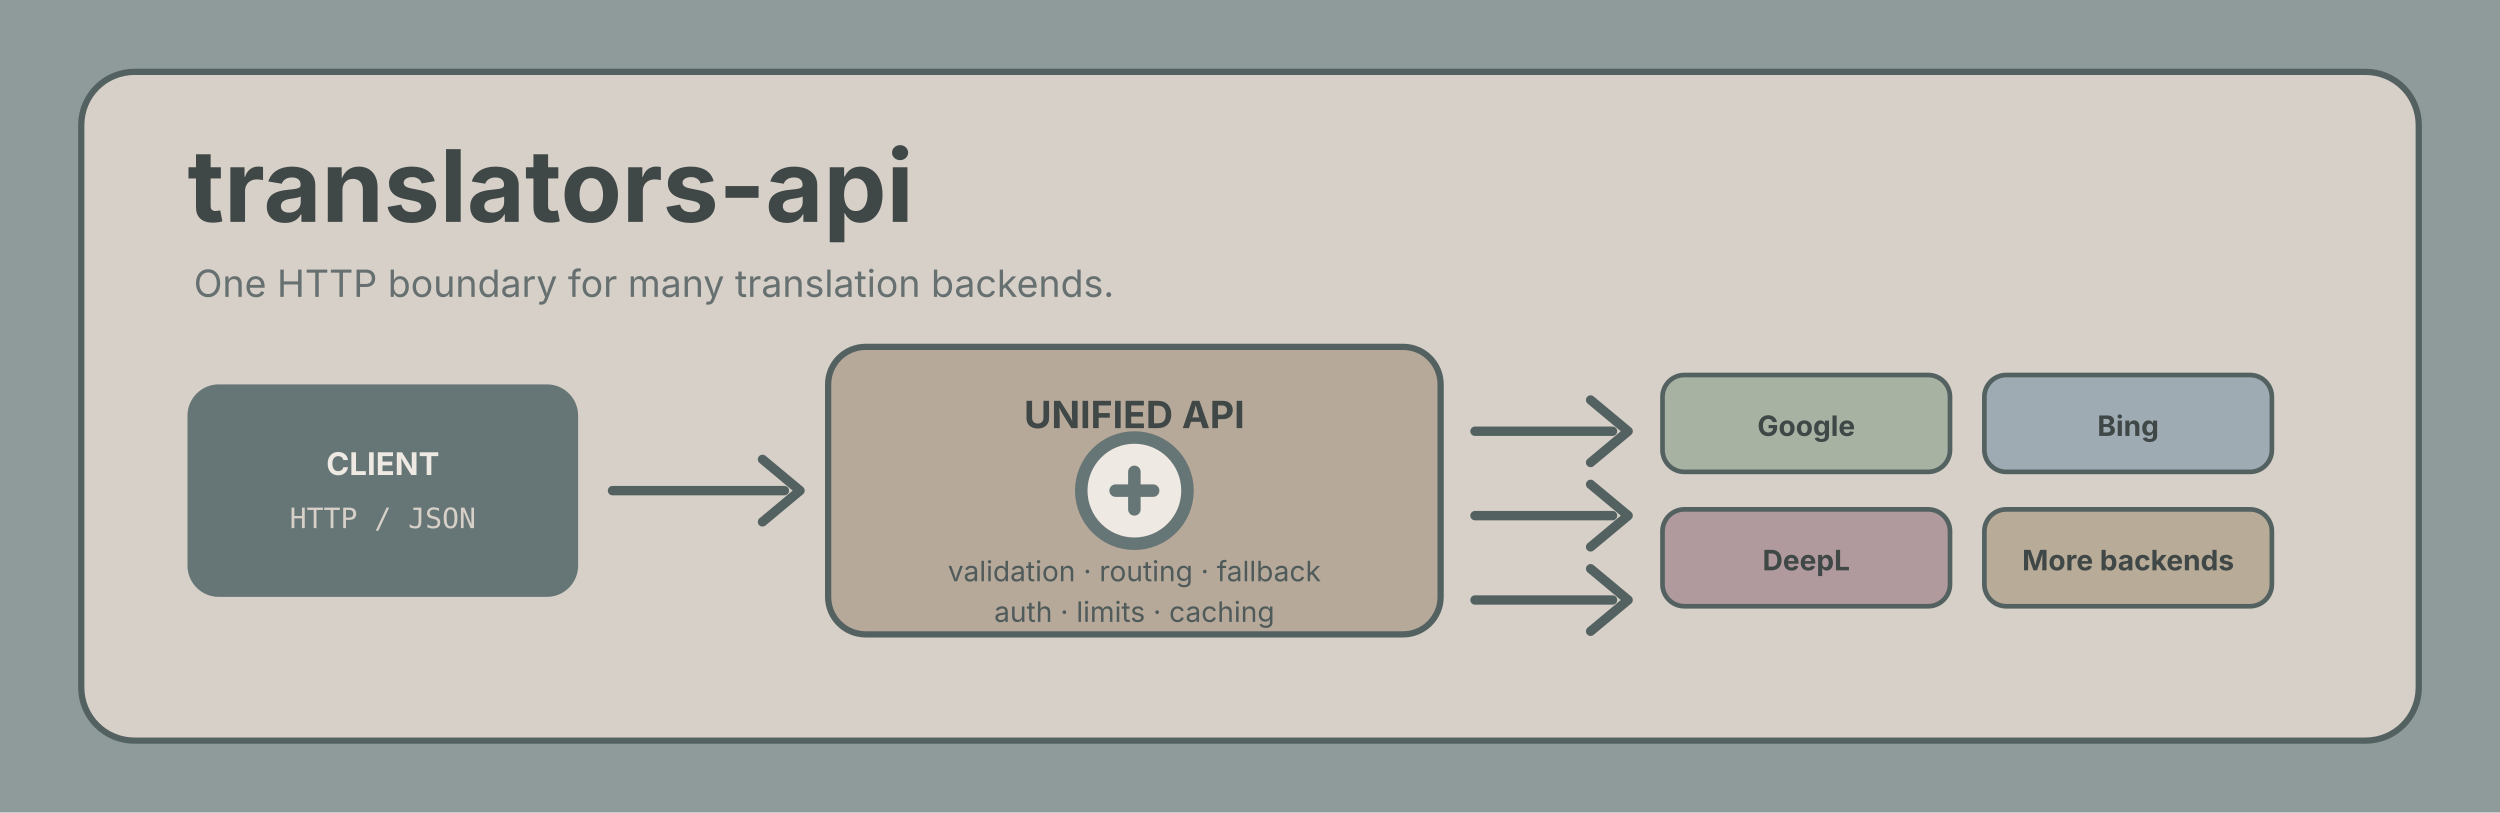
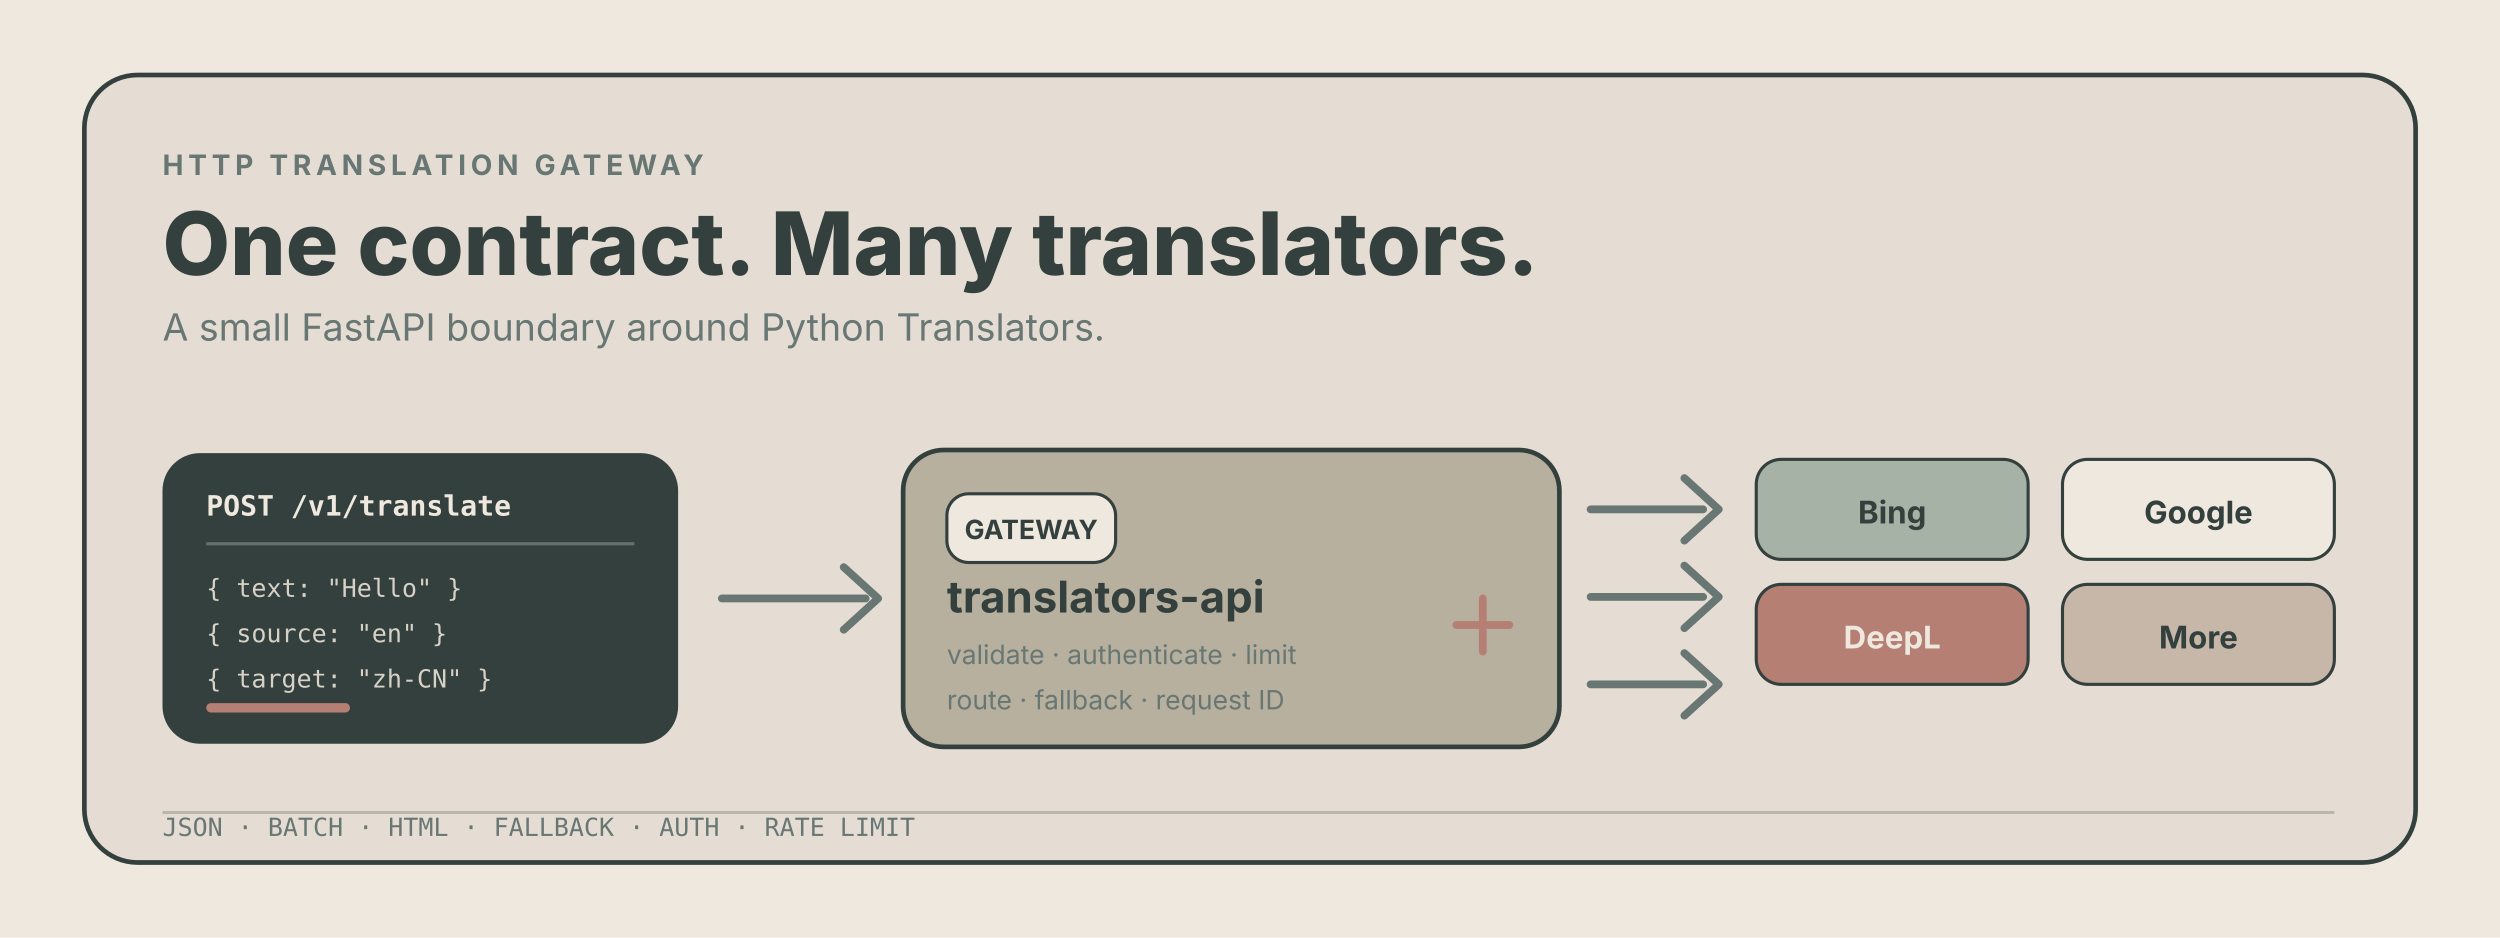
- <svg xmlns="http://www.w3.org/2000/svg" viewBox="0 0 1600 520" role="img" aria-labelledby="title desc">
-   <rect width="1600" height="520" fill="#8f9b9b" />
-   <rect x="52" y="46" width="1496" height="428" rx="34" fill="#d7d0c8" stroke="#536161" stroke-width="4" />
-   <text x="120" y="142" font-family="Inter,Segoe UI,sans-serif" font-size="64" font-weight="700" fill="#3f4747">translators-api</text>
-   <text x="124" y="190" font-family="Inter,Segoe UI,sans-serif" font-size="24" fill="#667070">One HTTP boundary for many translation backends.</text>
-   <g transform="translate(120 246)">
-     <rect width="250" height="136" rx="20" fill="#667575" />
-     <text x="125" y="58" text-anchor="middle" font-family="Inter,Segoe UI,sans-serif" font-size="20" font-weight="700" fill="#eee9e2">CLIENT</text>
-     <text x="125" y="92" text-anchor="middle" font-family="ui-monospace,monospace" font-size="18" fill="#d7d0c8">HTTP / JSON</text>
+ <svg xmlns="http://www.w3.org/2000/svg" viewBox="0 0 1600 600" role="img" aria-labelledby="title desc">
+   <rect width="1600" height="600" fill="#EEE8DF" />
+   <rect x="54" y="48" width="1492" height="504" rx="34" fill="#E5DDD3" stroke="#33403D" stroke-width="3" />
+   <text x="104" y="112" font-family="Inter,Segoe UI,sans-serif" font-size="18" font-weight="700" letter-spacing="3" fill="#687773">HTTP TRANSLATION GATEWAY</text>
+   <text x="104" y="176" font-family="Inter,Segoe UI,sans-serif" font-size="56" font-weight="760" fill="#33403D">One contract. Many translators.</text>
+   <text x="104" y="218" font-family="Inter,Segoe UI,sans-serif" font-size="24" fill="#687773">A small FastAPI boundary around Python Translators.</text>
+   <g transform="translate(104 290)">
+     <rect width="330" height="186" rx="24" fill="#33403D" />
+     <text x="28" y="40" font-family="ui-monospace,SFMono-Regular,Consolas,monospace" font-size="18" font-weight="700" fill="#EEE8DF">POST /v1/translate</text>
+     <path d="M28 58h274" stroke="#65716E" stroke-width="2" />
+     <text x="28" y="92" font-family="ui-monospace,SFMono-Regular,Consolas,monospace" font-size="16" fill="#D8D1C8">{ text: "Hello" }</text>
+     <text x="28" y="121" font-family="ui-monospace,SFMono-Regular,Consolas,monospace" font-size="16" fill="#D8D1C8">{ source: "en" }</text>
+     <text x="28" y="150" font-family="ui-monospace,SFMono-Regular,Consolas,monospace" font-size="16" fill="#D8D1C8">{ target: "zh-CN" }</text>
+     <rect x="28" y="160" width="92" height="6" rx="3" fill="#B57F74" />
  </g>
-   <path d="M392 314h110" fill="none" stroke="#536161" stroke-width="6" stroke-linecap="round" />
-   <path d="m488 294 24 20-24 20" fill="none" stroke="#536161" stroke-width="6" stroke-linecap="round" stroke-linejoin="round" />
-   <g transform="translate(530 222)">
-     <rect width="392" height="184" rx="24" fill="#b7a99a" stroke="#536161" stroke-width="4" />
-     <circle cx="196" cy="92" r="34" fill="#eee9e2" stroke="#667575" stroke-width="8" />
-     <path d="M184 92h24M196 80v24" stroke="#667575" stroke-width="8" stroke-linecap="round" />
-     <text x="196" y="52" text-anchor="middle" font-family="Inter,Segoe UI,sans-serif" font-size="24" font-weight="700" fill="#3f4747">UNIFIED API</text>
-     <text x="196" y="150" text-anchor="middle" font-family="Inter,Segoe UI,sans-serif" font-size="18" fill="#4f5a5a">validation · routing · fallback</text>
-     <text x="196" y="176" text-anchor="middle" font-family="Inter,Segoe UI,sans-serif" font-size="18" fill="#4f5a5a">auth · limits · caching</text>
+   <path d="M462 383h92" stroke="#687773" stroke-width="5" stroke-linecap="round" />
+   <path d="m540 363 22 20-22 20" fill="none" stroke="#687773" stroke-width="5" stroke-linecap="round" stroke-linejoin="round" />
+   <g transform="translate(578 288)">
+     <rect width="420" height="190" rx="26" fill="#B8B09F" stroke="#33403D" stroke-width="3" />
+     <rect x="28" y="28" width="108" height="44" rx="14" fill="#EEE8DF" stroke="#33403D" stroke-width="2" />
+     <text x="82" y="57" text-anchor="middle" font-family="Inter,Segoe UI,sans-serif" font-size="17" font-weight="700" fill="#33403D">GATEWAY</text>
+     <text x="28" y="104" font-family="Inter,Segoe UI,sans-serif" font-size="28" font-weight="700" fill="#33403D">translators-api</text>
+     <text x="28" y="137" font-family="Inter,Segoe UI,sans-serif" font-size="17" fill="#687773">validate · authenticate · limit</text>
+     <text x="28" y="166" font-family="Inter,Segoe UI,sans-serif" font-size="17" fill="#687773">route · fallback · request ID</text>
+     <path d="M354 112h34M371 95v34" stroke="#B57F74" stroke-width="5" stroke-linecap="round" />
  </g>
-   <path d="M944 276h88M944 330h88M944 384h88" fill="none" stroke="#536161" stroke-width="6" stroke-linecap="round" />
-   <path d="m1018 256 24 20-24 20M1018 310l24 20-24 20M1018 364l24 20-24 20" fill="none" stroke="#536161" stroke-width="6" stroke-linecap="round" stroke-linejoin="round" />
-   <g transform="translate(1064 240)">
-     <rect width="184" height="62" rx="14" fill="#a7b2a3" stroke="#536161" stroke-width="3" />
-     <text x="92" y="39" text-anchor="middle" font-family="Inter,Segoe UI,sans-serif" font-size="18" font-weight="700" fill="#3f4747">Google</text>
+   <path d="M1018 326h72M1018 382h72M1018 438h72" stroke="#687773" stroke-width="5" stroke-linecap="round" />
+   <path d="m1078 306 22 20-22 20M1078 362l22 20-22 20M1078 418l22 20-22 20" fill="none" stroke="#687773" stroke-width="5" stroke-linecap="round" stroke-linejoin="round" />
+   <g transform="translate(1124 294)">
+     <rect width="174" height="64" rx="16" fill="#A7B2A7" stroke="#33403D" stroke-width="2" />
+     <text x="87" y="41" text-anchor="middle" font-family="Inter,Segoe UI,sans-serif" font-size="20" font-weight="700" fill="#33403D">Bing</text>
  </g>
-   <g transform="translate(1270 240)">
-     <rect width="184" height="62" rx="14" fill="#9eabb2" stroke="#536161" stroke-width="3" />
-     <text x="92" y="39" text-anchor="middle" font-family="Inter,Segoe UI,sans-serif" font-size="18" font-weight="700" fill="#3f4747">Bing</text>
+   <g transform="translate(1320 294)">
+     <rect width="174" height="64" rx="16" fill="#EEE8DF" stroke="#33403D" stroke-width="2" />
+     <text x="87" y="41" text-anchor="middle" font-family="Inter,Segoe UI,sans-serif" font-size="20" font-weight="700" fill="#33403D">Google</text>
  </g>
-   <g transform="translate(1064 326)">
-     <rect width="184" height="62" rx="14" fill="#b19a9d" stroke="#536161" stroke-width="3" />
-     <text x="92" y="39" text-anchor="middle" font-family="Inter,Segoe UI,sans-serif" font-size="18" font-weight="700" fill="#3f4747">DeepL</text>
+   <g transform="translate(1124 374)">
+     <rect width="174" height="64" rx="16" fill="#B57F74" stroke="#33403D" stroke-width="2" />
+     <text x="87" y="41" text-anchor="middle" font-family="Inter,Segoe UI,sans-serif" font-size="20" font-weight="700" fill="#EEE8DF">DeepL</text>
  </g>
-   <g transform="translate(1270 326)">
-     <rect width="184" height="62" rx="14" fill="#b8ab98" stroke="#536161" stroke-width="3" />
-     <text x="92" y="39" text-anchor="middle" font-family="Inter,Segoe UI,sans-serif" font-size="18" font-weight="700" fill="#3f4747">More backends</text>
+   <g transform="translate(1320 374)">
+     <rect width="174" height="64" rx="16" fill="#C6B7A8" stroke="#33403D" stroke-width="2" />
+     <text x="87" y="41" text-anchor="middle" font-family="Inter,Segoe UI,sans-serif" font-size="20" font-weight="700" fill="#33403D">More</text>
  </g>
+   <path d="M104 520h1390" stroke="#33403D" stroke-width="2" opacity=".25" />
+   <text x="104" y="535" font-family="ui-monospace,SFMono-Regular,Consolas,monospace" font-size="16" fill="#687773">JSON  ·  BATCH  ·  HTML  ·  FALLBACK  ·  AUTH  ·  RATE LIMIT</text>
</svg>
